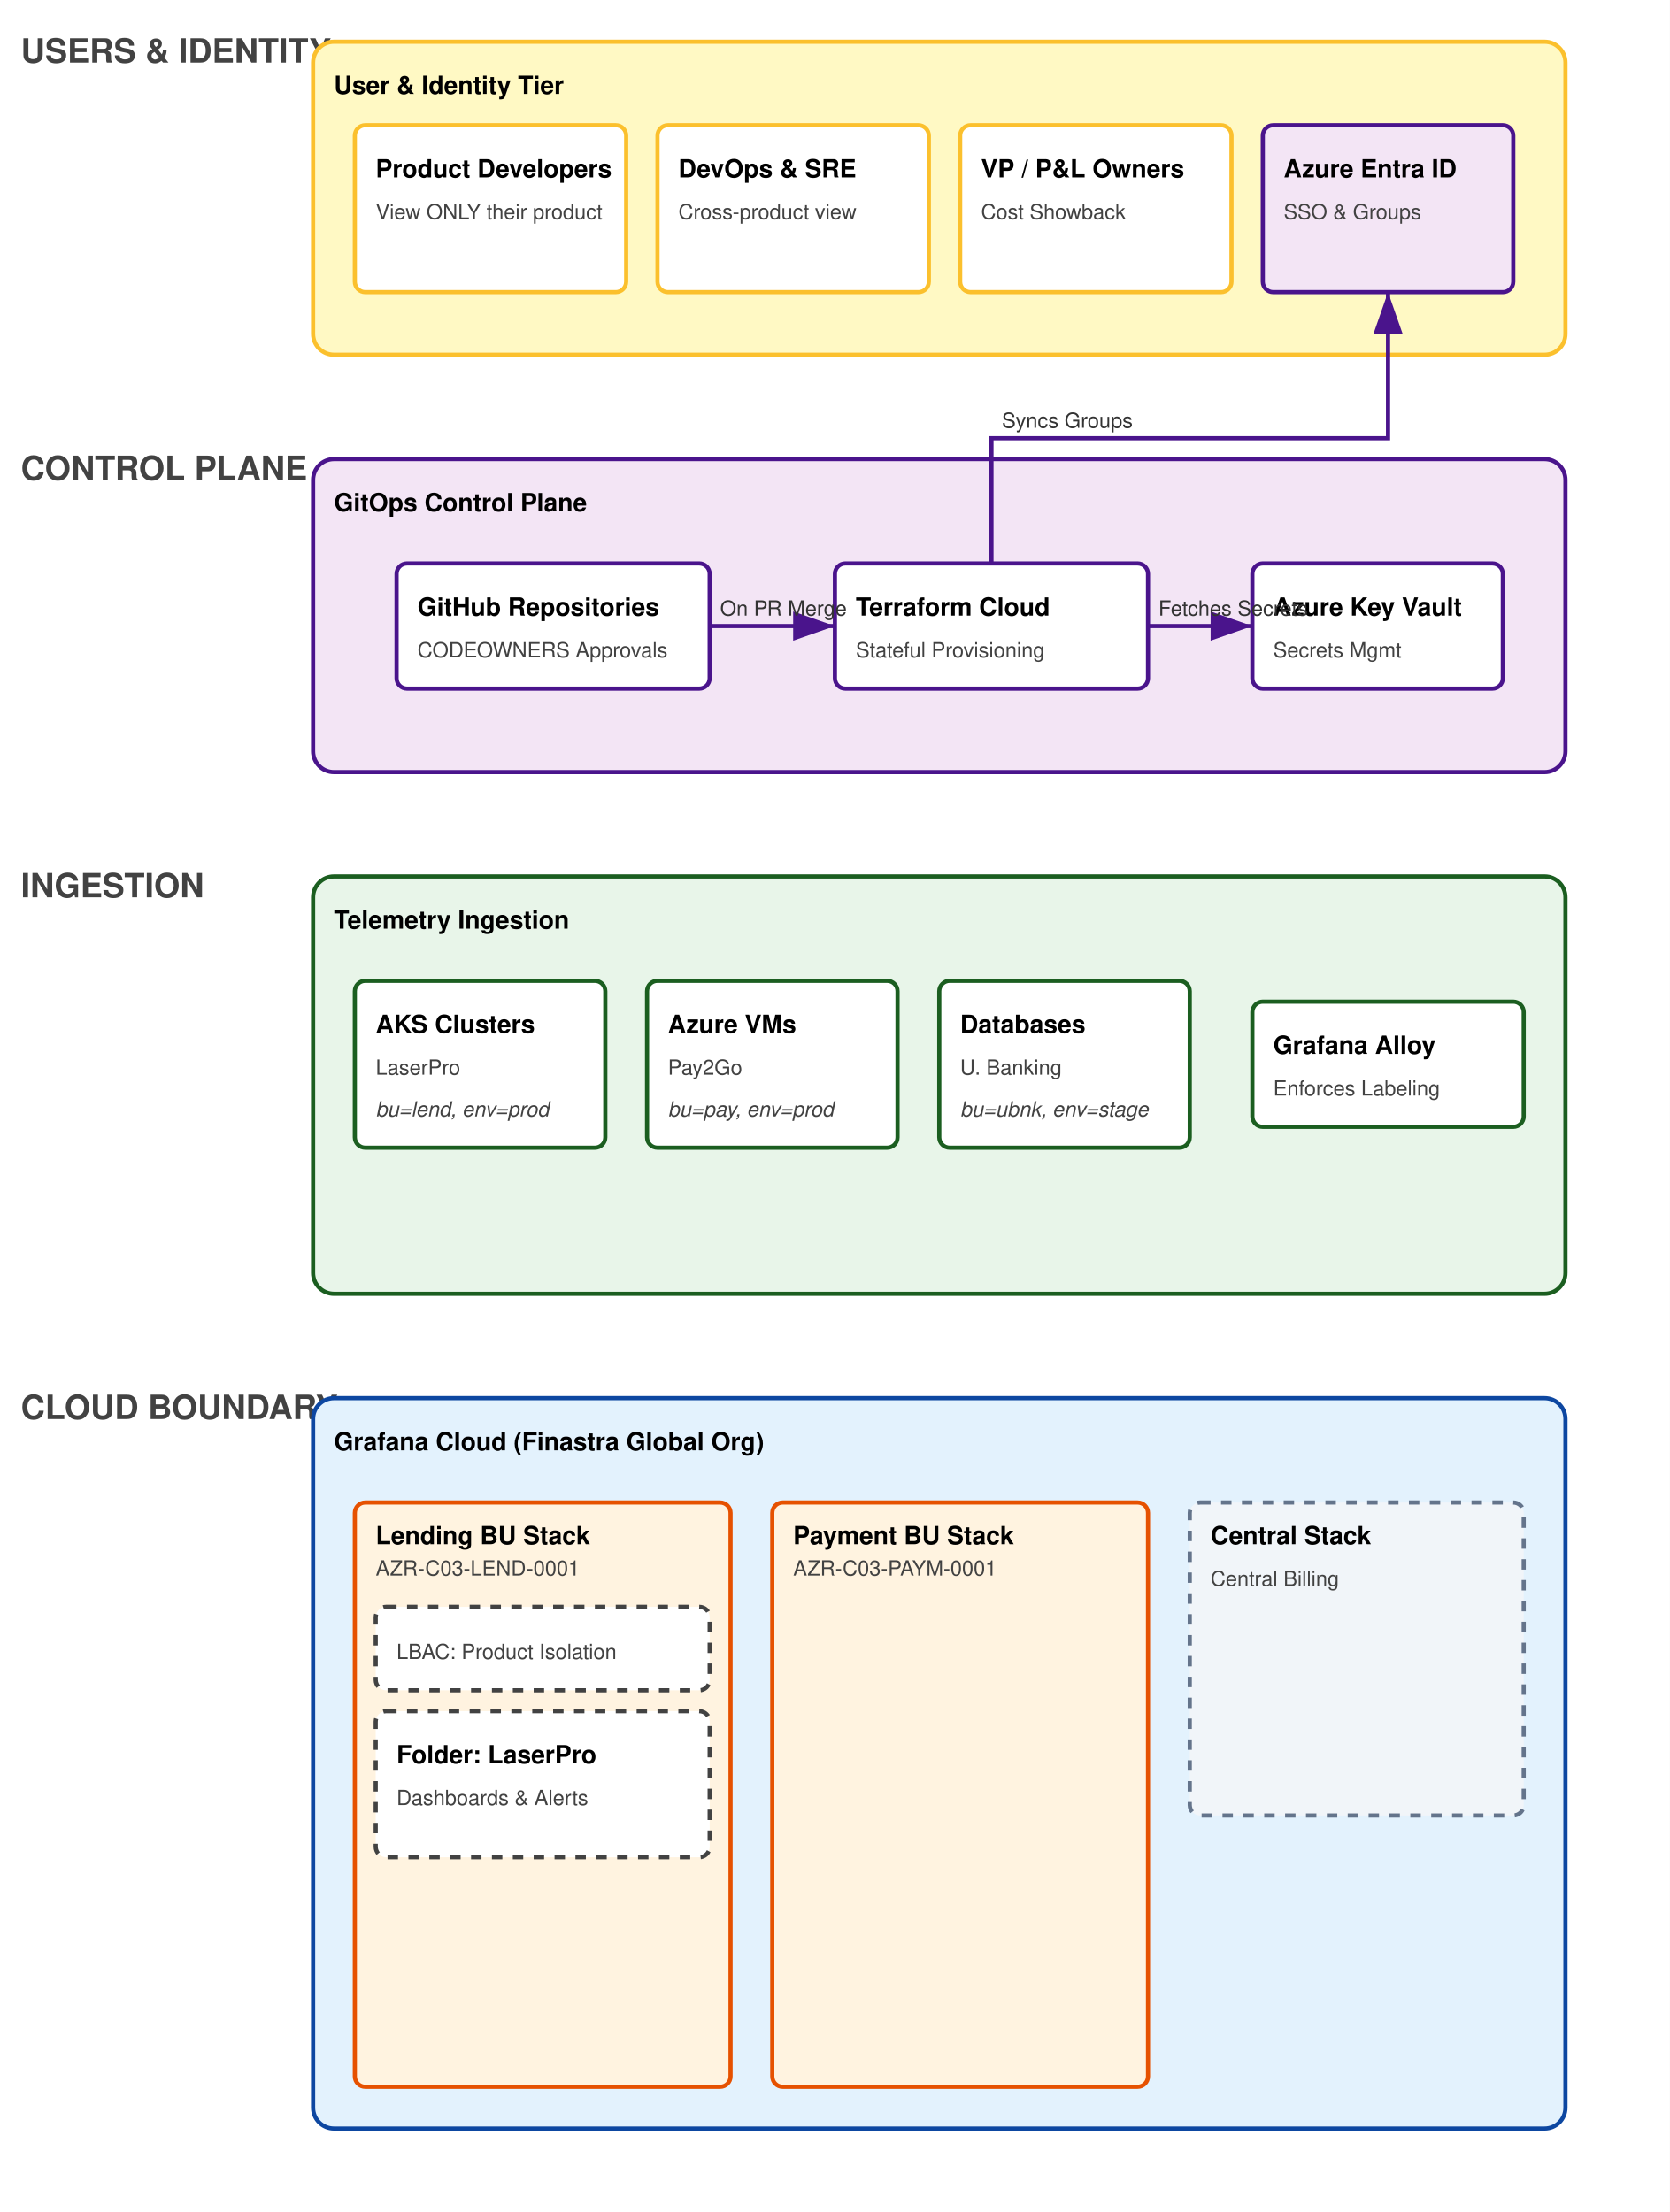
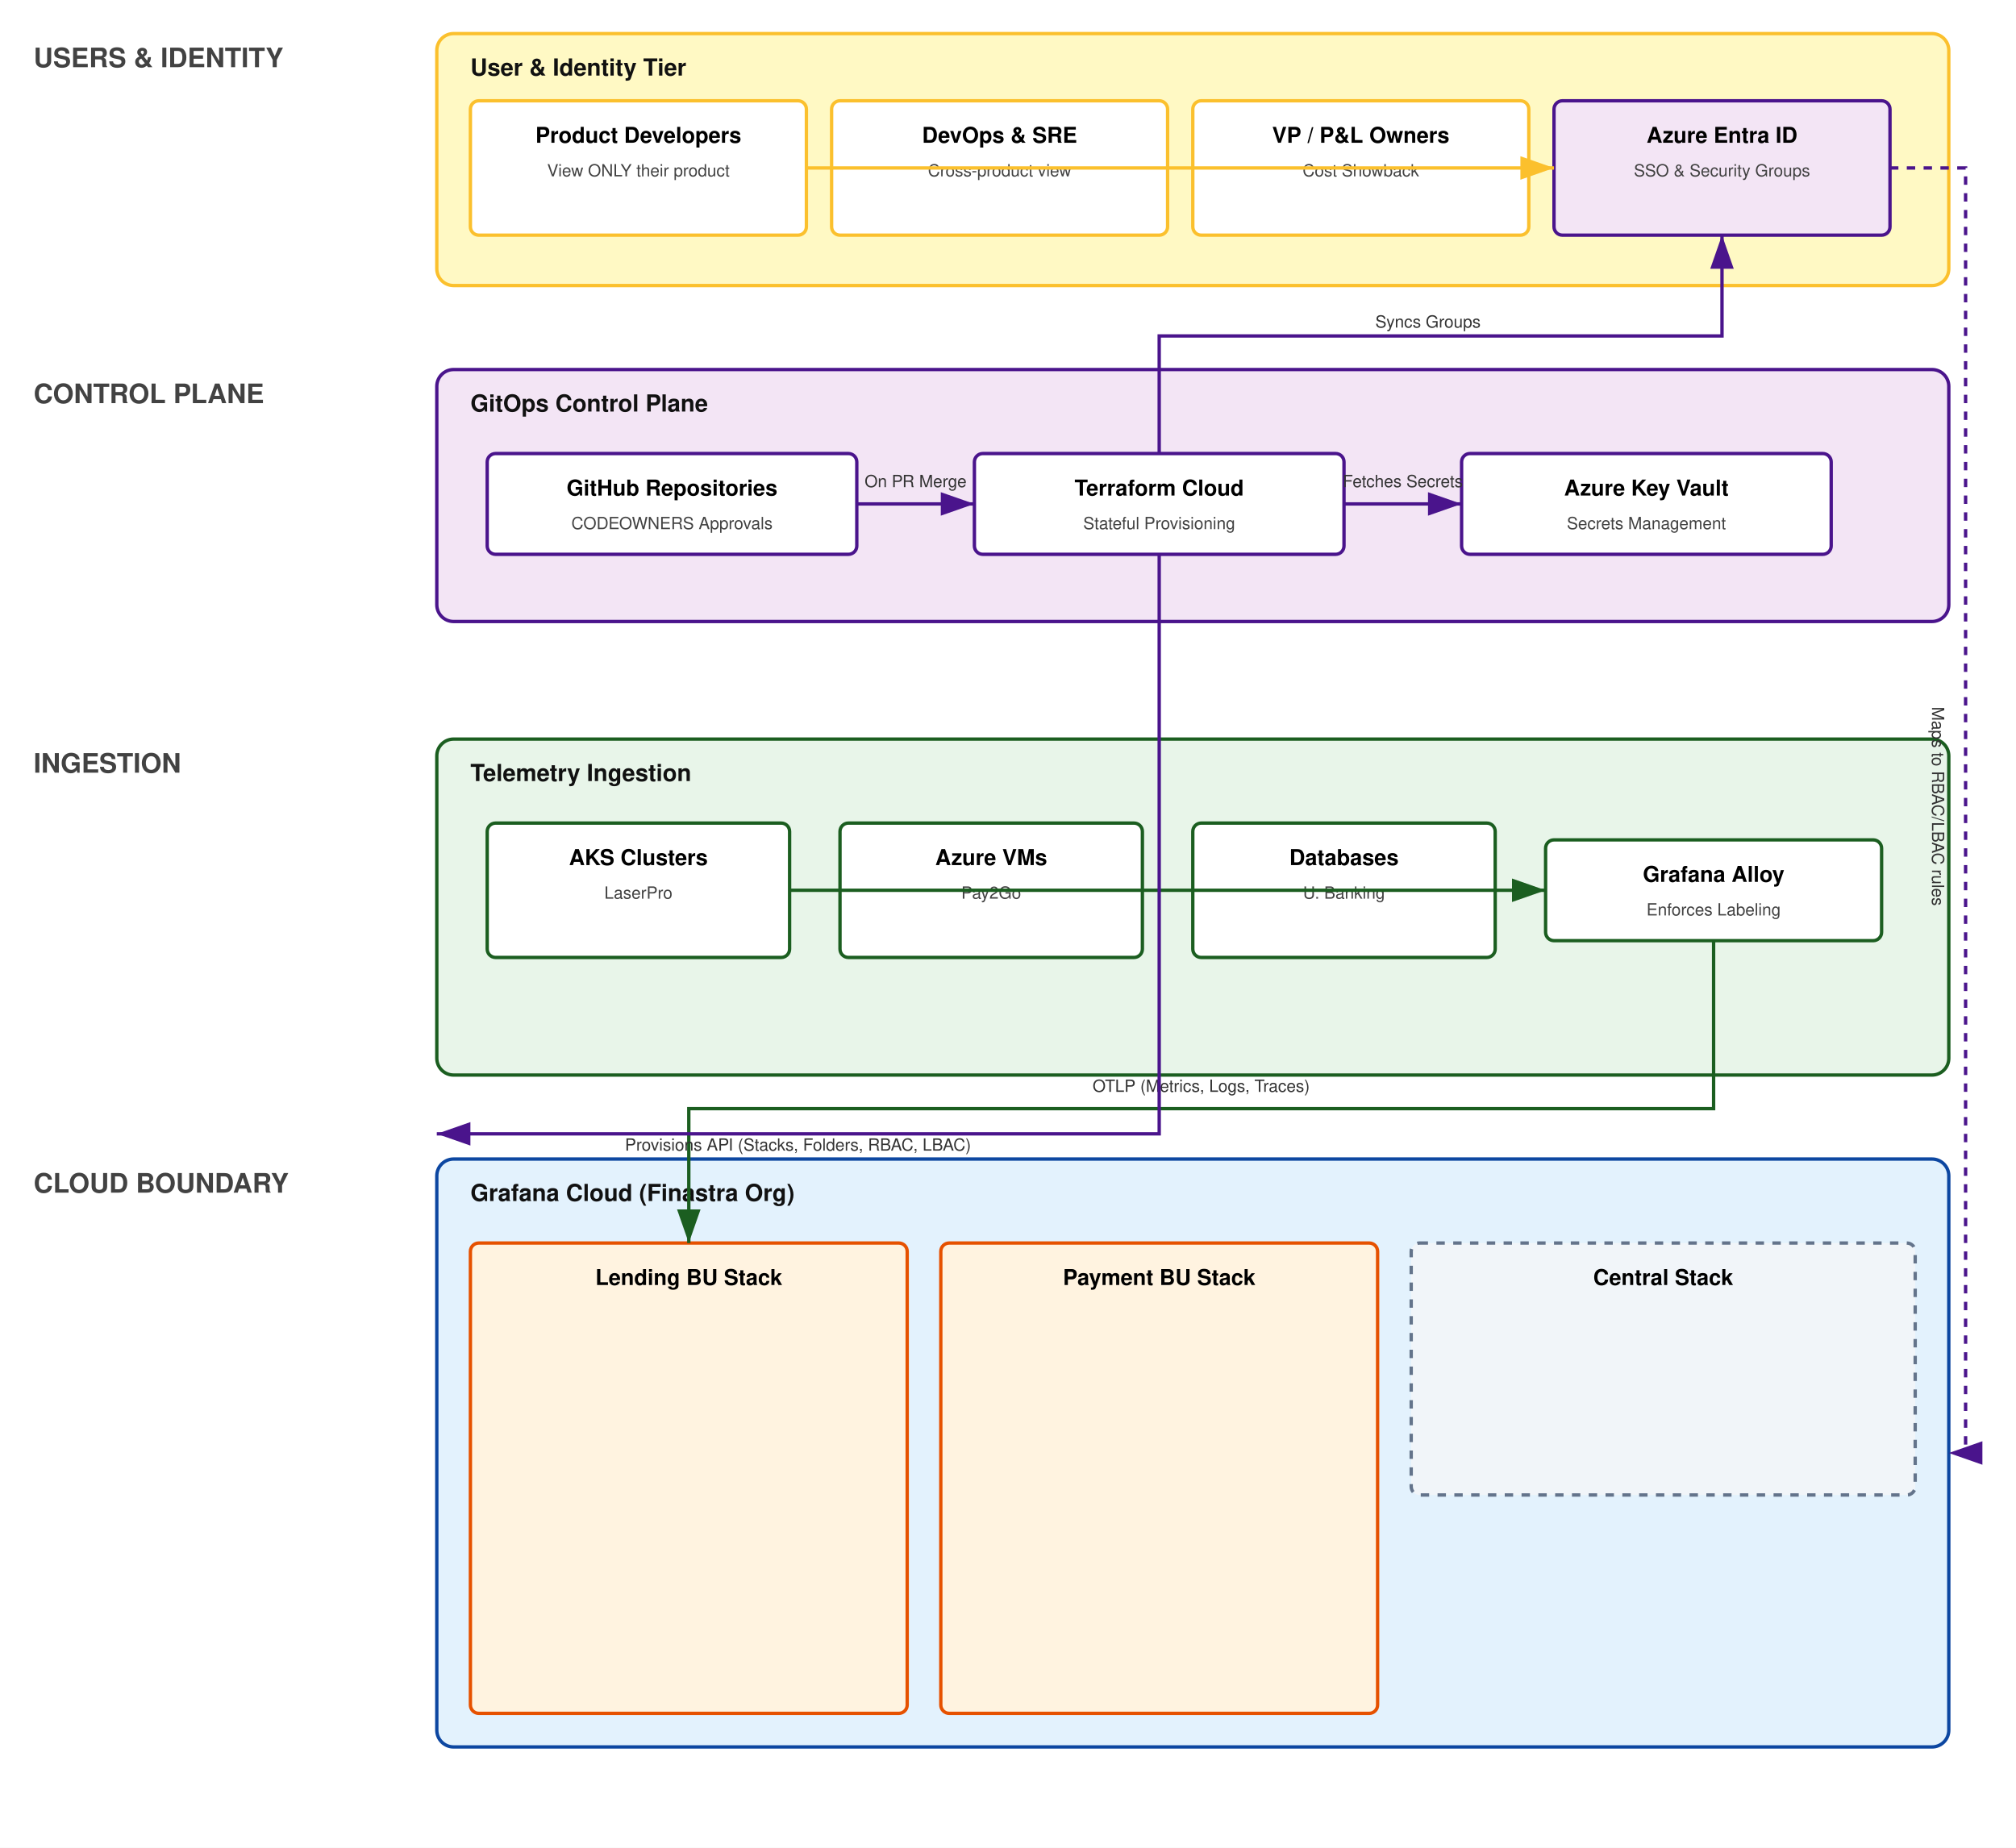
- <svg xmlns="http://www.w3.org/2000/svg" width="800" height="1060" viewBox="0 0 800 1060">
+ <svg xmlns="http://www.w3.org/2000/svg" width="1200" height="1100" viewBox="0 0 1200 1100">
  <defs>
    <style type="text/css">
-       .title { font-family: Helvetica, Arial, sans-serif; font-weight: bold; font-size: 16px; fill: #424242; }
-       .label { font-family: Helvetica, Arial, sans-serif; font-size: 12px; fill: #000; }
-       .label-bold { font-family: Helvetica, Arial, sans-serif; font-weight: bold; font-size: 12px; fill: #000; }
-       .label-small { font-family: Helvetica, Arial, sans-serif; font-size: 10px; fill: #424242; }
-       .label-italic { font-family: Helvetica, Arial, sans-serif; font-style: italic; font-size: 10px; fill: #424242; }
-       .edge-label { font-family: Helvetica, Arial, sans-serif; font-size: 10px; fill: #333; }
+       .title-tier { font-family: Helvetica, Arial, sans-serif; font-weight: bold; font-size: 16px; fill: #424242; }
+       .container-title { font-family: Helvetica, Arial, sans-serif; font-weight: bold; font-size: 14px; fill: #111; }
+       .label-bold { font-family: Helvetica, Arial, sans-serif; font-weight: bold; font-size: 13px; fill: #000; text-anchor: middle; }
+       .label-small { font-family: Helvetica, Arial, sans-serif; font-size: 10px; fill: #424242; text-anchor: middle; }
+       .label-italic { font-family: Helvetica, Arial, sans-serif; font-style: italic; font-size: 10px; fill: #424242; text-anchor: middle; }
+       .edge-label { font-family: Helvetica, Arial, sans-serif; font-size: 10px; fill: #333; text-anchor: middle; }
    </style>
  </defs>
-   <rect width="800" height="1060" fill="#fff" />
-   <text x="10" y="30" class="title">USERS &amp; IDENTITY</text>
-   <text x="10" y="230" class="title">CONTROL PLANE</text>
-   <text x="10" y="430" class="title">INGESTION</text>
-   <text x="10" y="680" class="title">CLOUD BOUNDARY</text>
-   <rect x="150" y="20" width="600" height="150" rx="10" fill="#fff9c4" stroke="#fbc02d" stroke-width="2" />
-   <text x="160" y="45" class="label-bold">User &amp; Identity Tier</text>
-   <rect x="170" y="60" width="130" height="80" rx="5" fill="#fff" stroke="#fbc02d" stroke-width="2" />
-   <text x="180" y="85" class="label-bold">Product Developers</text>
-   <text x="180" y="105" class="label-small">View ONLY their product</text>
-   <rect x="315" y="60" width="130" height="80" rx="5" fill="#fff" stroke="#fbc02d" stroke-width="2" />
-   <text x="325" y="85" class="label-bold">DevOps &amp; SRE</text>
-   <text x="325" y="105" class="label-small">Cross-product view</text>
-   <rect x="460" y="60" width="130" height="80" rx="5" fill="#fff" stroke="#fbc02d" stroke-width="2" />
-   <text x="470" y="85" class="label-bold">VP / P&amp;L Owners</text>
-   <text x="470" y="105" class="label-small">Cost Showback</text>
-   <rect x="605" y="60" width="120" height="80" rx="5" fill="#f3e5f5" stroke="#4a148c" stroke-width="2" />
-   <text x="615" y="85" class="label-bold">Azure Entra ID</text>
-   <text x="615" y="105" class="label-small">SSO &amp; Groups</text>
-   <rect x="150" y="220" width="600" height="150" rx="10" fill="#f3e5f5" stroke="#4a148c" stroke-width="2" />
-   <text x="160" y="245" class="label-bold">GitOps Control Plane</text>
-   <rect x="190" y="270" width="150" height="60" rx="5" fill="#fff" stroke="#4a148c" stroke-width="2" />
-   <text x="200" y="295" class="label-bold">GitHub Repositories</text>
-   <text x="200" y="315" class="label-small">CODEOWNERS Approvals</text>
-   <rect x="400" y="270" width="150" height="60" rx="5" fill="#fff" stroke="#4a148c" stroke-width="2" />
-   <text x="410" y="295" class="label-bold">Terraform Cloud</text>
-   <text x="410" y="315" class="label-small">Stateful Provisioning</text>
-   <rect x="600" y="270" width="120" height="60" rx="5" fill="#fff" stroke="#4a148c" stroke-width="2" />
-   <text x="610" y="295" class="label-bold">Azure Key Vault</text>
-   <text x="610" y="315" class="label-small">Secrets Mgmt</text>
-   <path d="M 340 300 L 400 300" stroke="#4a148c" stroke-width="2" marker-end="url(#arrow-purple)" />
-   <text x="345" y="295" class="edge-label">On PR Merge</text>
-   <path d="M 550 300 L 600 300" stroke="#4a148c" stroke-width="2" marker-end="url(#arrow-purple)" />
-   <text x="555" y="295" class="edge-label">Fetches Secrets</text>
-   <path d="M 475 270 L 475 210 L 665 210 L 665 140" fill="none" stroke="#4a148c" stroke-width="2" marker-end="url(#arrow-purple)" />
-   <text x="480" y="205" class="edge-label">Syncs Groups</text>
-   <rect x="150" y="420" width="600" height="200" rx="10" fill="#e8f5e9" stroke="#1b5e20" stroke-width="2" />
-   <text x="160" y="445" class="label-bold">Telemetry Ingestion</text>
-   <rect x="170" y="470" width="120" height="80" rx="5" fill="#fff" stroke="#1b5e20" stroke-width="2" />
-   <text x="180" y="495" class="label-bold">AKS Clusters</text>
-   <text x="180" y="515" class="label-small">LaserPro</text>
-   <text x="180" y="535" class="label-italic">bu=lend, env=prod</text>
-   <rect x="310" y="470" width="120" height="80" rx="5" fill="#fff" stroke="#1b5e20" stroke-width="2" />
-   <text x="320" y="495" class="label-bold">Azure VMs</text>
-   <text x="320" y="515" class="label-small">Pay2Go</text>
-   <text x="320" y="535" class="label-italic">bu=pay, env=prod</text>
-   <rect x="450" y="470" width="120" height="80" rx="5" fill="#fff" stroke="#1b5e20" stroke-width="2" />
-   <text x="460" y="495" class="label-bold">Databases</text>
-   <text x="460" y="515" class="label-small">U. Banking</text>
-   <text x="460" y="535" class="label-italic">bu=ubnk, env=stage</text>
-   <rect x="600" y="480" width="130" height="60" rx="5" fill="#fff" stroke="#1b5e20" stroke-width="2" />
-   <text x="610" y="505" class="label-bold">Grafana Alloy</text>
-   <text x="610" y="525" class="label-small">Enforces Labeling</text>
-   <rect x="150" y="670" width="600" height="350" rx="10" fill="#e3f2fd" stroke="#0d47a1" stroke-width="2" />
-   <text x="160" y="695" class="label-bold">Grafana Cloud (Finastra Global Org)</text>
-   <rect x="170" y="720" width="180" height="280" rx="5" fill="#fff3e0" stroke="#e65100" stroke-width="2" />
-   <text x="180" y="740" class="label-bold">Lending BU Stack</text>
-   <text x="180" y="755" class="label-small">AZR-C03-LEND-0001</text>
-   <rect x="180" y="770" width="160" height="40" rx="5" fill="#fff" stroke="#424242" stroke-width="2" stroke-dasharray="5,5" />
-   <text x="190" y="795" class="label-small">LBAC: Product Isolation</text>
-   <rect x="180" y="820" width="160" height="70" rx="5" fill="#fff" stroke="#424242" stroke-width="2" stroke-dasharray="5,5" />
-   <text x="190" y="845" class="label-bold">Folder: LaserPro</text>
-   <text x="190" y="865" class="label-small">Dashboards &amp; Alerts</text>
-   <rect x="370" y="720" width="180" height="280" rx="5" fill="#fff3e0" stroke="#e65100" stroke-width="2" />
-   <text x="380" y="740" class="label-bold">Payment BU Stack</text>
-   <text x="380" y="755" class="label-small">AZR-C03-PAYM-0001</text>
-   <rect x="570" y="720" width="160" height="150" rx="5" fill="#f1f5f9" stroke="#64748b" stroke-width="2" stroke-dasharray="5,5" />
-   <text x="580" y="740" class="label-bold">Central Stack</text>
-   <text x="580" y="760" class="label-small">Central Billing</text>
+   <rect width="1200" height="1100" fill="#fff" />
+   <text x="20" y="40" class="title-tier">USERS &amp; IDENTITY</text>
+   <text x="20" y="240" class="title-tier">CONTROL PLANE</text>
+   <text x="20" y="460" class="title-tier">INGESTION</text>
+   <text x="20" y="710" class="title-tier">CLOUD BOUNDARY</text>
+   <rect x="260" y="20" width="900" height="150" rx="10" fill="#fff9c4" stroke="#fbc02d" stroke-width="2" />
+   <text x="280" y="45" class="container-title">User &amp; Identity Tier</text>
+   <rect x="280" y="60" width="200" height="80" rx="5" fill="#fff" stroke="#fbc02d" stroke-width="2" />
+   <text x="380" y="85" class="label-bold">Product Developers</text>
+   <text x="380" y="105" class="label-small">View ONLY their product</text>
+   <rect x="495" y="60" width="200" height="80" rx="5" fill="#fff" stroke="#fbc02d" stroke-width="2" />
+   <text x="595" y="85" class="label-bold">DevOps &amp; SRE</text>
+   <text x="595" y="105" class="label-small">Cross-product view</text>
+   <rect x="710" y="60" width="200" height="80" rx="5" fill="#fff" stroke="#fbc02d" stroke-width="2" />
+   <text x="810" y="85" class="label-bold">VP / P&amp;L Owners</text>
+   <text x="810" y="105" class="label-small">Cost Showback</text>
+   <rect x="925" y="60" width="200" height="80" rx="5" fill="#f3e5f5" stroke="#4a148c" stroke-width="2" />
+   <text x="1025" y="85" class="label-bold">Azure Entra ID</text>
+   <text x="1025" y="105" class="label-small">SSO &amp; Security Groups</text>
+   <path d="M 480 100 L 925 100" stroke="#fbc02d" stroke-width="2" marker-end="url(#arrow-yellow)" />
+   <rect x="260" y="220" width="900" height="150" rx="10" fill="#f3e5f5" stroke="#4a148c" stroke-width="2" />
+   <text x="280" y="245" class="container-title">GitOps Control Plane</text>
+   <rect x="290" y="270" width="220" height="60" rx="5" fill="#fff" stroke="#4a148c" stroke-width="2" />
+   <text x="400" y="295" class="label-bold">GitHub Repositories</text>
+   <text x="400" y="315" class="label-small">CODEOWNERS Approvals</text>
+   <rect x="580" y="270" width="220" height="60" rx="5" fill="#fff" stroke="#4a148c" stroke-width="2" />
+   <text x="690" y="295" class="label-bold">Terraform Cloud</text>
+   <text x="690" y="315" class="label-small">Stateful Provisioning</text>
+   <rect x="870" y="270" width="220" height="60" rx="5" fill="#fff" stroke="#4a148c" stroke-width="2" />
+   <text x="980" y="295" class="label-bold">Azure Key Vault</text>
+   <text x="980" y="315" class="label-small">Secrets Management</text>
+   <path d="M 510 300 L 580 300" stroke="#4a148c" stroke-width="2" marker-end="url(#arrow-purple)" />
+   <text x="545" y="290" class="edge-label">On PR Merge</text>
+   <path d="M 800 300 L 870 300" stroke="#4a148c" stroke-width="2" marker-end="url(#arrow-purple)" />
+   <text x="835" y="290" class="edge-label">Fetches Secrets</text>
+   <path d="M 690 270 L 690 200 L 1025 200 L 1025 140" fill="none" stroke="#4a148c" stroke-width="2" marker-end="url(#arrow-purple)" />
+   <text x="850" y="195" class="edge-label">Syncs Groups</text>
+   <rect x="260" y="440" width="900" height="200" rx="10" fill="#e8f5e9" stroke="#1b5e20" stroke-width="2" />
+   <text x="280" y="465" class="container-title">Telemetry Ingestion</text>
+   <rect x="290" y="490" width="180" height="80" rx="5" fill="#fff" stroke="#1b5e20" stroke-width="2" />
+   <text x="380" y="515" class="label-bold">AKS Clusters</text>
+   <text x="380" y="535" class="label-small">LaserPro</text>
+   <rect x="500" y="490" width="180" height="80" rx="5" fill="#fff" stroke="#1b5e20" stroke-width="2" />
+   <text x="590" y="515" class="label-bold">Azure VMs</text>
+   <text x="590" y="535" class="label-small">Pay2Go</text>
+   <rect x="710" y="490" width="180" height="80" rx="5" fill="#fff" stroke="#1b5e20" stroke-width="2" />
+   <text x="800" y="515" class="label-bold">Databases</text>
+   <text x="800" y="535" class="label-small">U. Banking</text>
+   <rect x="920" y="500" width="200" height="60" rx="5" fill="#fff" stroke="#1b5e20" stroke-width="2" />
+   <text x="1020" y="525" class="label-bold">Grafana Alloy</text>
+   <text x="1020" y="545" class="label-small">Enforces Labeling</text>
+   <path d="M 470 530 L 920 530" stroke="#1b5e20" stroke-width="2" marker-end="url(#arrow-green)" />
+   <rect x="260" y="690" width="900" height="350" rx="10" fill="#e3f2fd" stroke="#0d47a1" stroke-width="2" />
+   <text x="280" y="715" class="container-title">Grafana Cloud (Finastra Org)</text>
+   <rect x="280" y="740" width="260" height="280" rx="5" fill="#fff3e0" stroke="#e65100" stroke-width="2" />
+   <text x="410" y="765" class="label-bold">Lending BU Stack</text>
+   <rect x="560" y="740" width="260" height="280" rx="5" fill="#fff3e0" stroke="#e65100" stroke-width="2" />
+   <text x="690" y="765" class="label-bold">Payment BU Stack</text>
+   <rect x="840" y="740" width="300" height="150" rx="5" fill="#f1f5f9" stroke="#64748b" stroke-width="2" stroke-dasharray="5,5" />
+   <text x="990" y="765" class="label-bold">Central Stack</text>
+   <path d="M 1020 560 L 1020 660 L 410 660 L 410 740" fill="none" stroke="#1b5e20" stroke-width="2" marker-end="url(#arrow-green)" />
+   <text x="715" y="650" class="edge-label">OTLP (Metrics, Logs, Traces)</text>
+   <path d="M 690 330 L 690 675 L 260 675" fill="none" stroke="#4a148c" stroke-width="2" marker-end="url(#arrow-purple)" />
+   <text x="475" y="685" class="edge-label">Provisions API (Stacks, Folders, RBAC, LBAC)</text>
+   <path d="M 1125 100 L 1170 100 L 1170 865 L 1160 865" fill="none" stroke="#4a148c" stroke-width="2" marker-end="url(#arrow-purple)" stroke-dasharray="5,5" />
+   <text x="1150" y="480" class="edge-label" transform="rotate(90, 1150, 480)">Maps to RBAC/LBAC rules</text>
  <marker id="arrow-purple" markerWidth="10" markerHeight="7" refX="10" refY="3.5" orient="auto">
    <polygon points="0 0, 10 3.5, 0 7" fill="#4a148c" />
-   </marker>
-   <marker id="arrow-blue" markerWidth="10" markerHeight="7" refX="10" refY="3.5" orient="auto">
-     <polygon points="0 0, 10 3.5, 0 7" fill="#0d47a1" />
  </marker>
  <marker id="arrow-green" markerWidth="10" markerHeight="7" refX="10" refY="3.5" orient="auto">
    <polygon points="0 0, 10 3.5, 0 7" fill="#1b5e20" />
  </marker>
+   <marker id="arrow-yellow" markerWidth="10" markerHeight="7" refX="10" refY="3.5" orient="auto">
+     <polygon points="0 0, 10 3.5, 0 7" fill="#fbc02d" />
+   </marker>
</svg>
